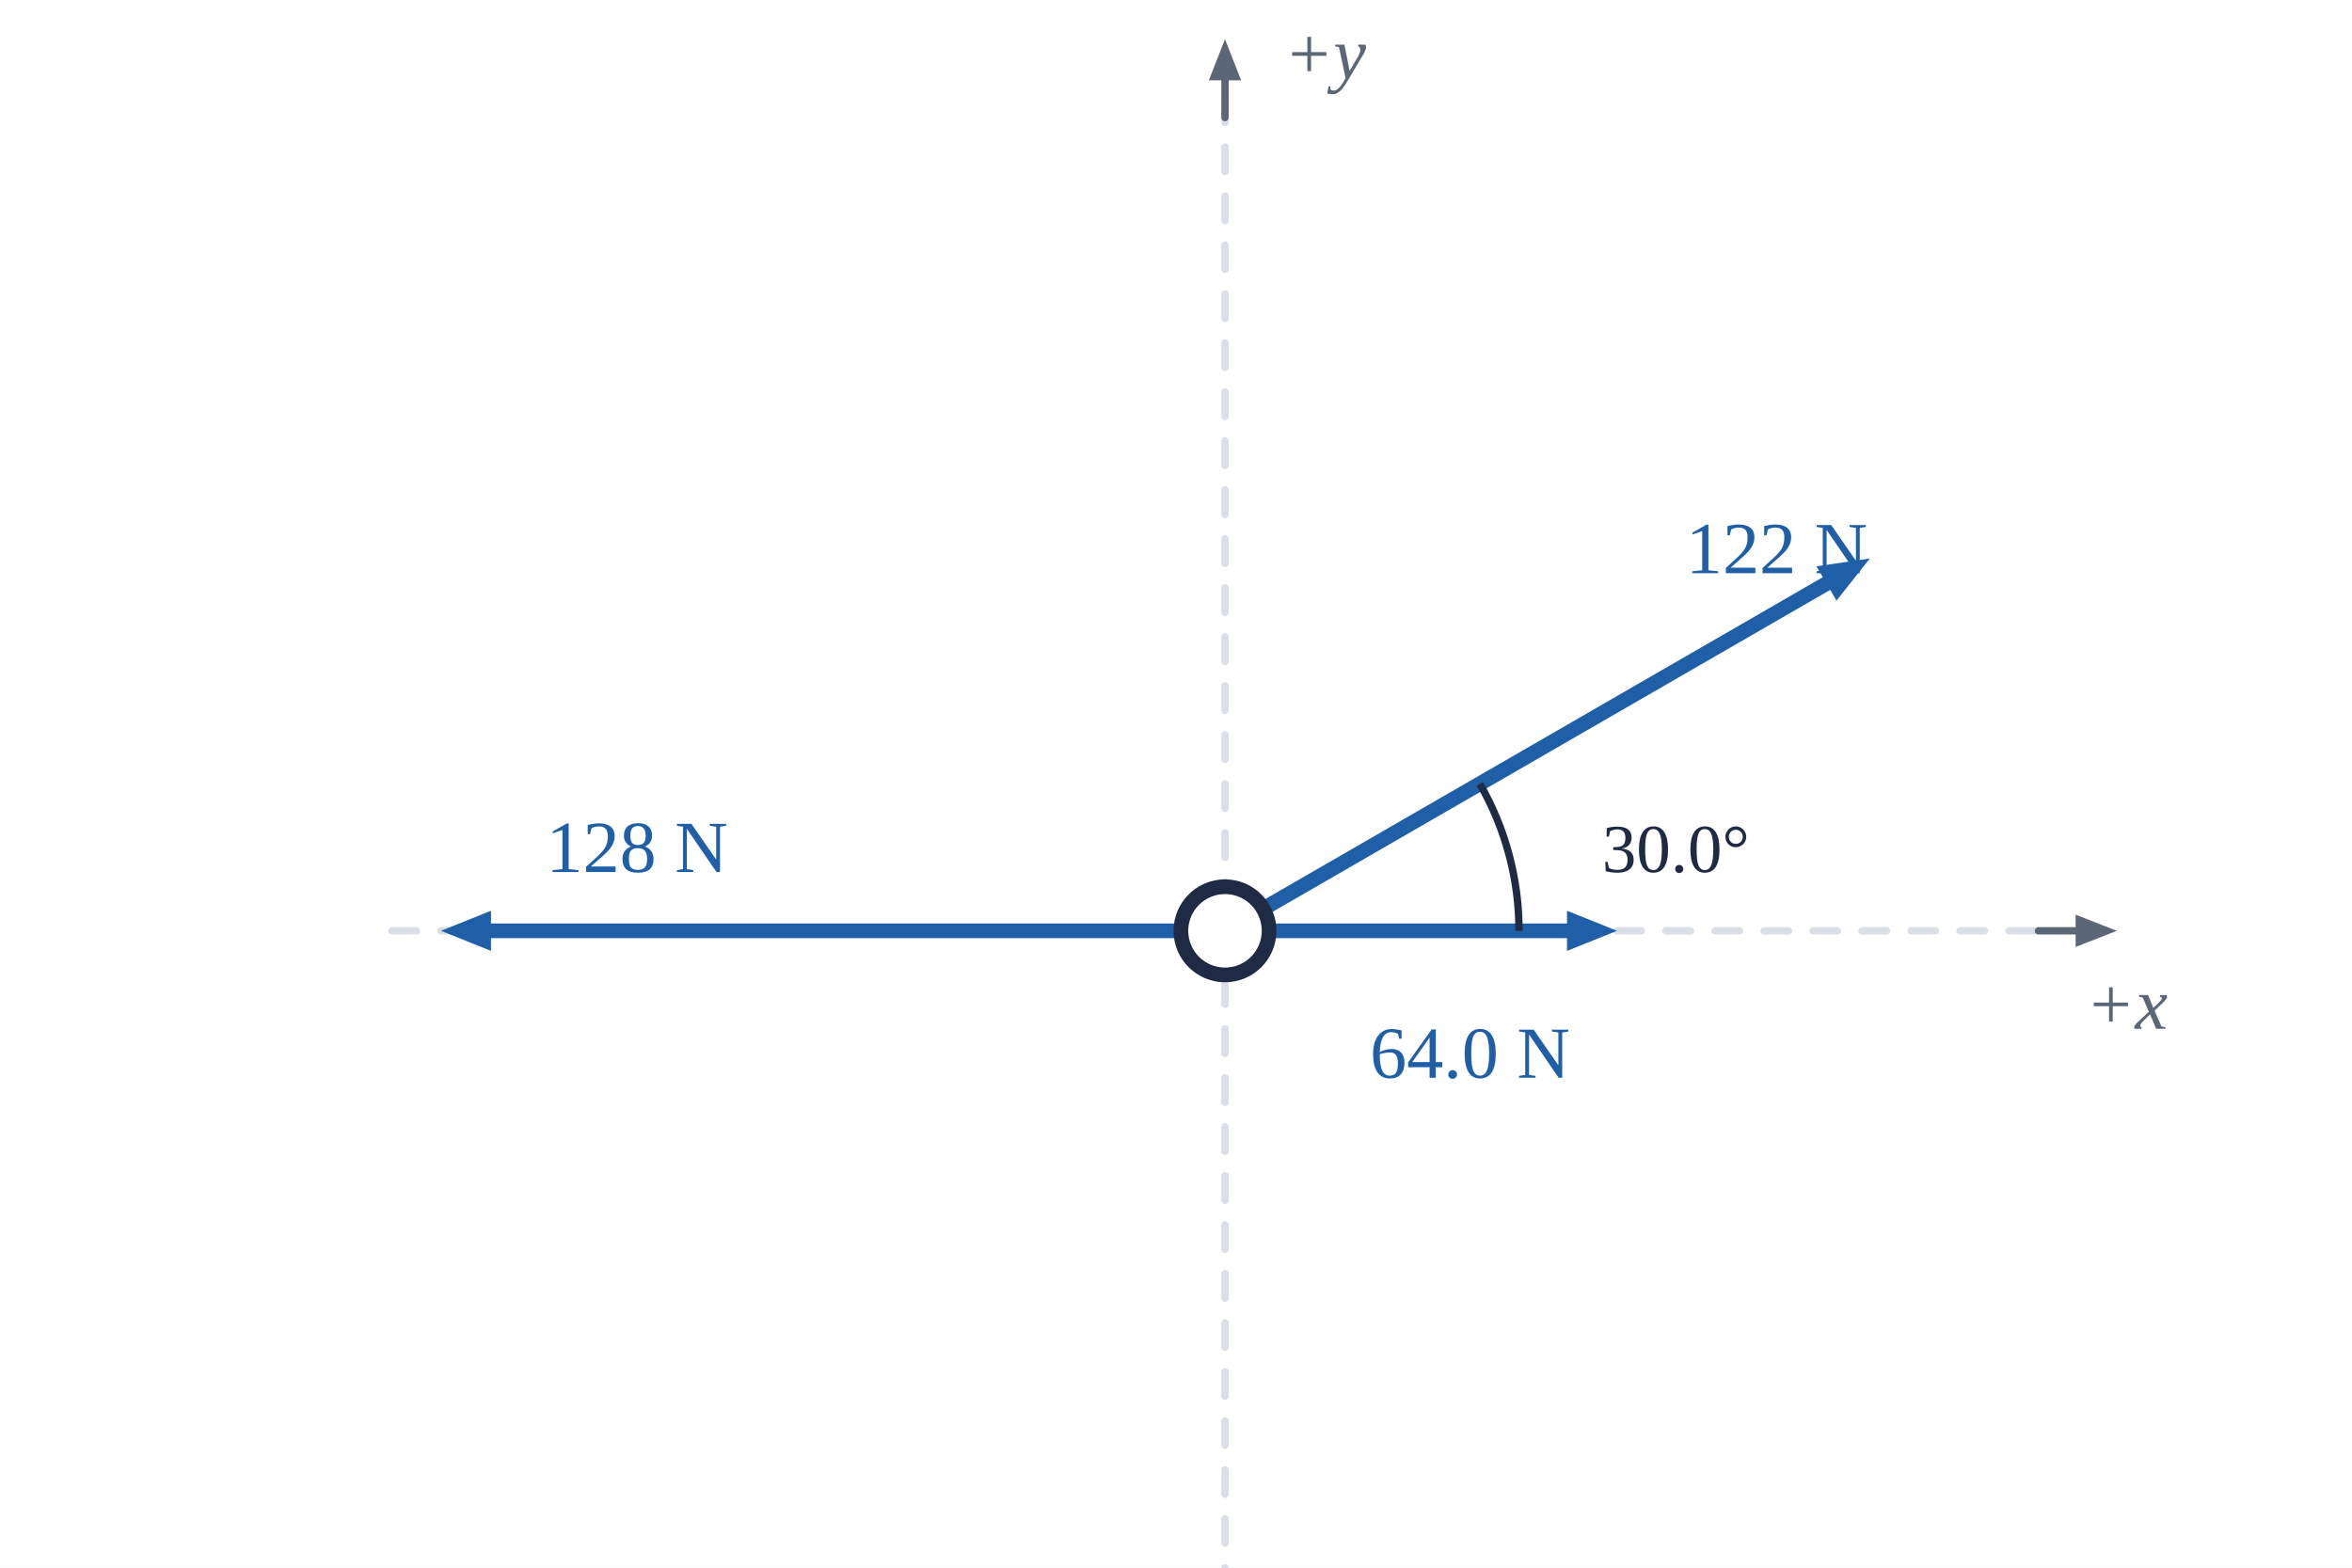
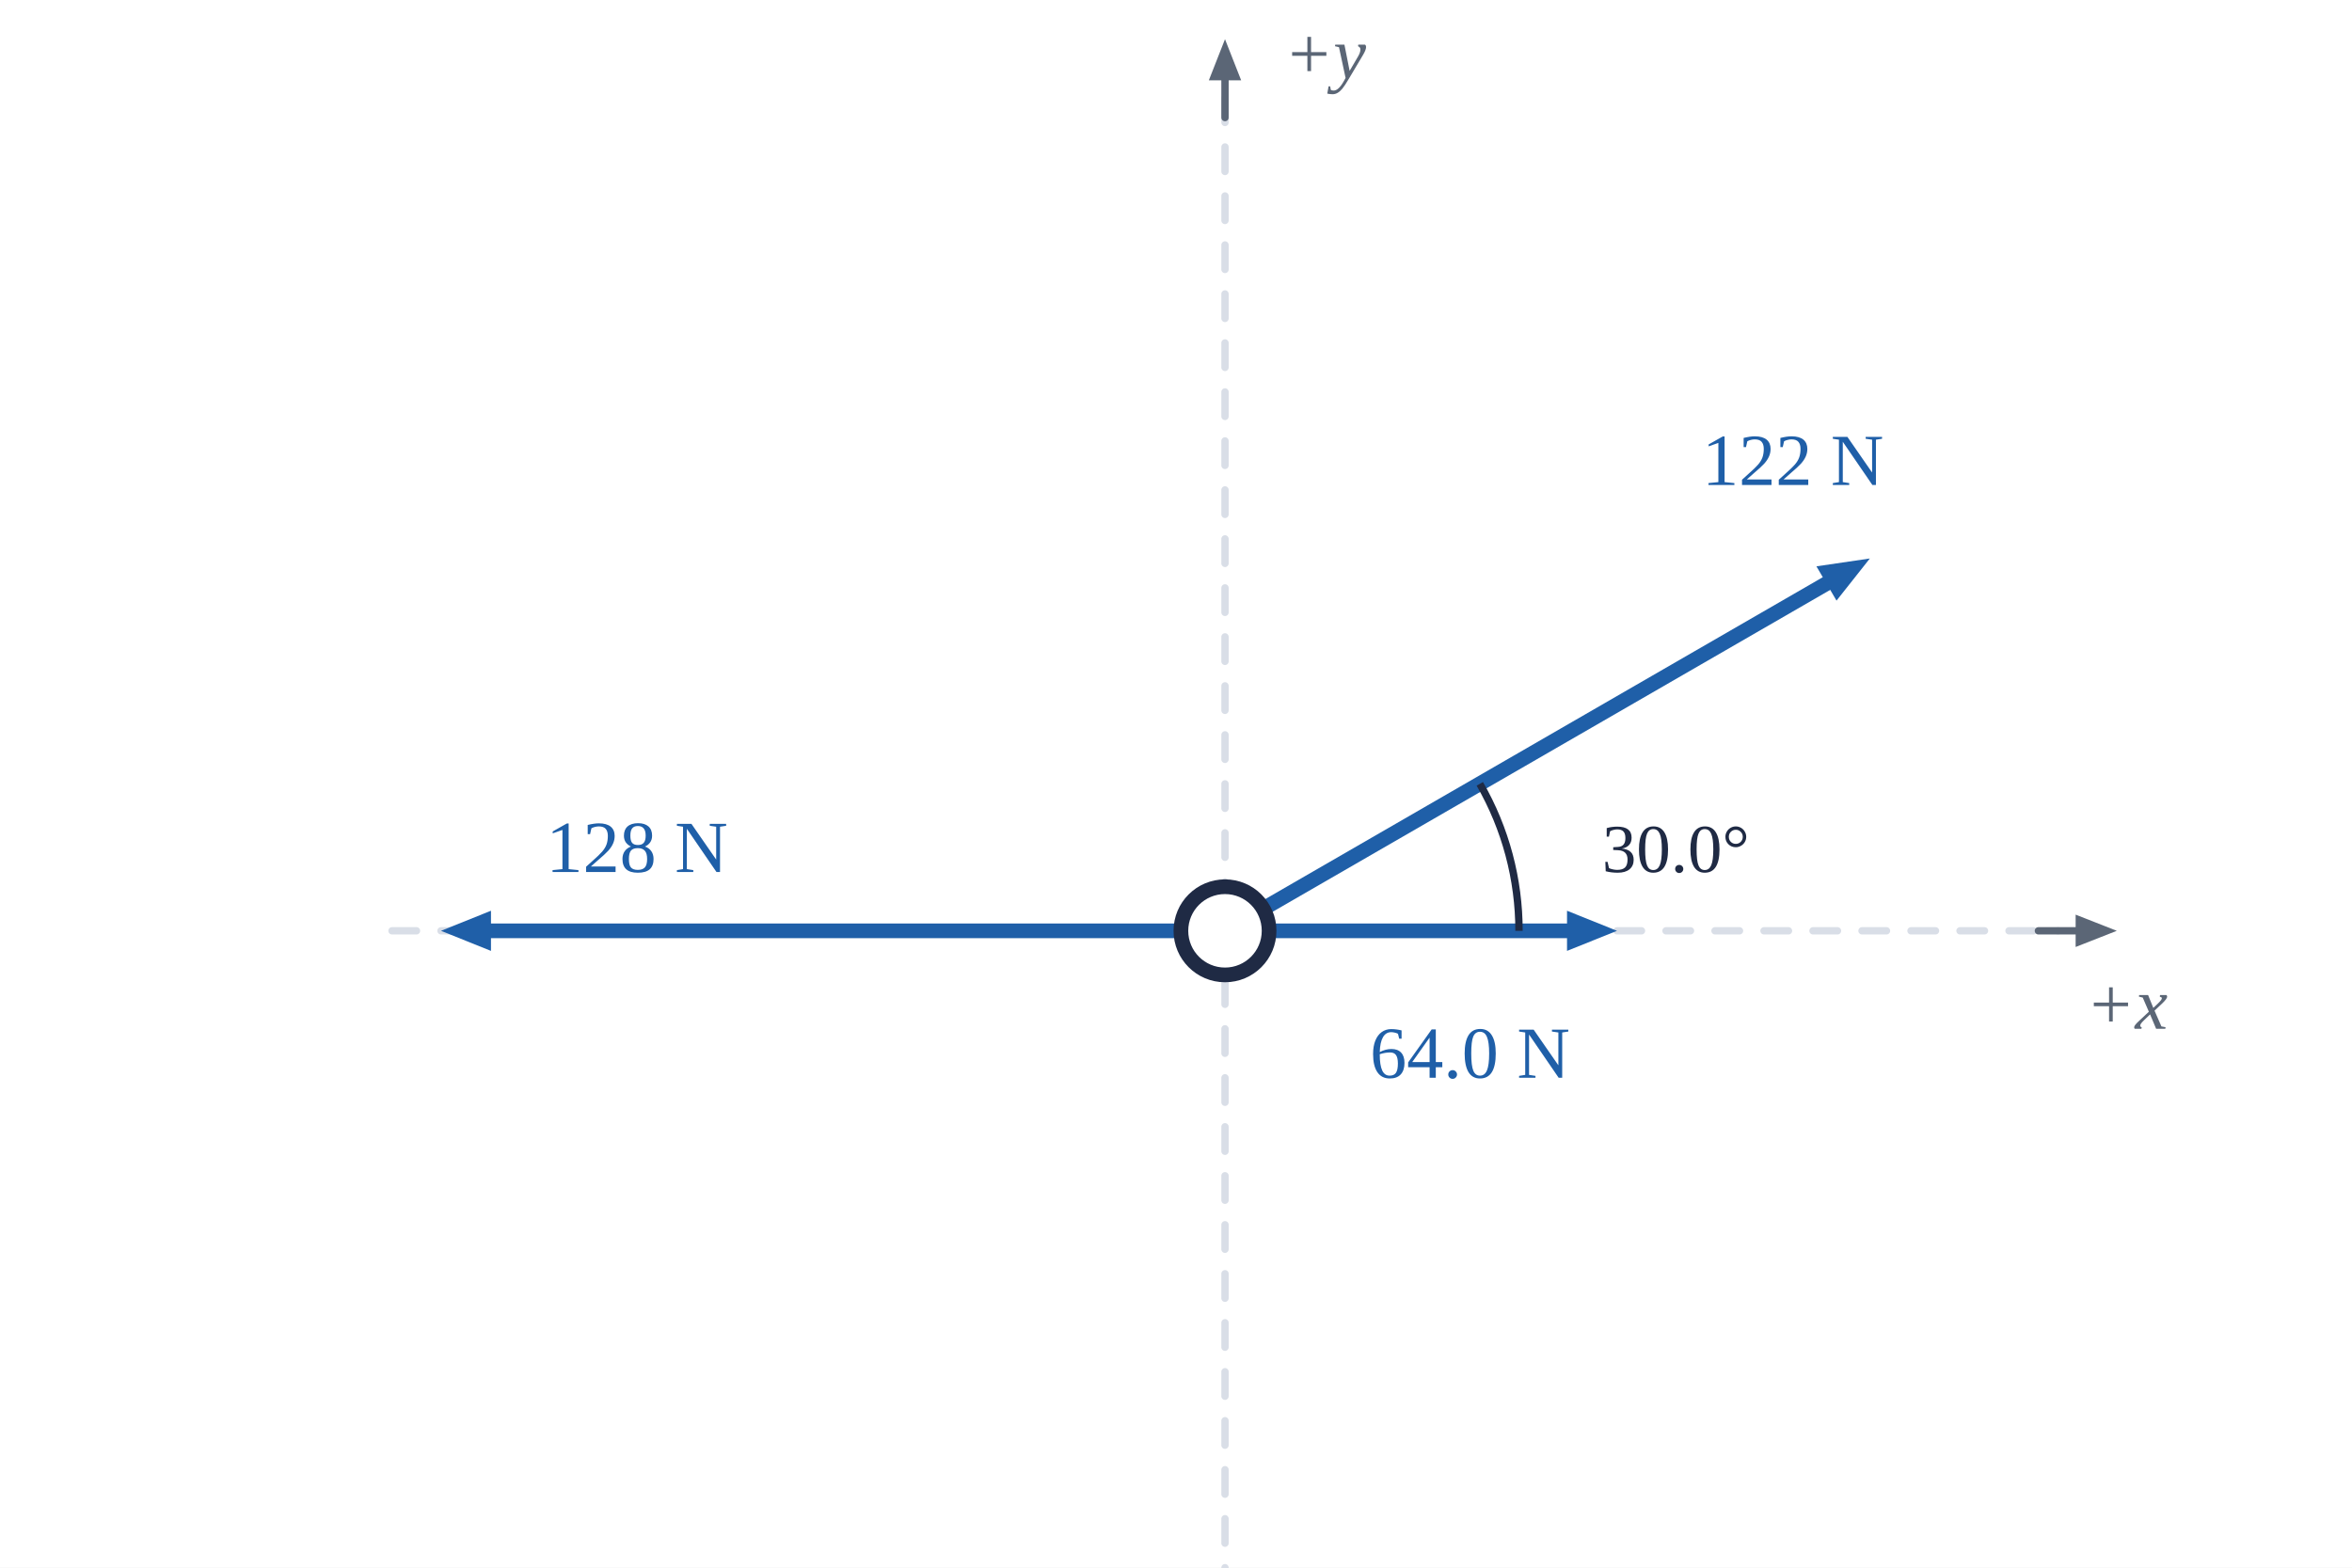
<svg xmlns="http://www.w3.org/2000/svg" viewBox="0 0 480 320" width="480" height="320">
  <rect width="480" height="320" fill="#fff" />
  <line x1="80.0" y1="190.0" x2="420.0" y2="190.0" stroke="#d9dee7" stroke-width="1.5" stroke-linecap="round" stroke-dasharray="5 5" />
  <line x1="250.0" y1="20.0" x2="250.0" y2="360.0" stroke="#d9dee7" stroke-width="1.5" stroke-linecap="round" stroke-dasharray="5 5" />
  <line x1="416.0" y1="190.0" x2="426.6" y2="190.0" stroke="#5b6676" stroke-width="1.5" stroke-linecap="round" />
  <polygon points="432.0,190.0 423.6,193.3 423.6,186.7" fill="#5b6676" />
  <line x1="250.0" y1="24.0" x2="250.0" y2="13.4" stroke="#5b6676" stroke-width="1.5" stroke-linecap="round" />
  <polygon points="250.0,8.0 253.3,16.4 246.7,16.4" fill="#5b6676" />
  <text x="434.0" y="210.0" text-anchor="middle" font-size="15" fill="#5b6676" font-weight="normal" font-style="italic" font-family="'Times New Roman',Times,serif">+x</text>
  <text x="262.0" y="16.0" text-anchor="start" font-size="15" fill="#5b6676" font-weight="normal" font-style="italic" font-family="'Times New Roman',Times,serif">+y</text>
  <line x1="250.0" y1="190.0" x2="96.6" y2="190.0" stroke="#1f5fa8" stroke-width="3" stroke-linecap="round" />
  <polygon points="90.0,190.0 100.2,185.9 100.2,194.1" fill="#1f5fa8" />
  <text x="130.0" y="178.0" text-anchor="middle" font-size="15" fill="#1f5fa8" font-weight="normal" font-family="'Times New Roman',Times,serif">128 N</text>
  <line x1="250.0" y1="190.0" x2="323.4" y2="190.0" stroke="#1f5fa8" stroke-width="3" stroke-linecap="round" />
  <polygon points="330.0,190.0 319.8,194.1 319.8,185.9" fill="#1f5fa8" />
  <text x="300.0" y="220.0" text-anchor="middle" font-size="15" fill="#1f5fa8" font-weight="normal" font-family="'Times New Roman',Times,serif">64.0 N</text>
  <line x1="250.0" y1="190.0" x2="375.9" y2="117.3" stroke="#1f5fa8" stroke-width="3" stroke-linecap="round" />
  <polygon points="381.6,114.0 374.8,122.6 370.7,115.6" fill="#1f5fa8" />
-   <text x="362.6" y="117.0" text-anchor="middle" font-size="15" fill="#1f5fa8" font-weight="normal" font-family="'Times New Roman',Times,serif">122 N</text>
+   <text x="365.9" y="99.0" text-anchor="middle" font-size="15" fill="#1f5fa8" font-weight="normal" font-family="'Times New Roman',Times,serif">122 N</text>
  <path d="M 310.0 190.0 A 60 60 0 0 0 302.0 160.0" fill="none" stroke="#1f2a44" stroke-width="1.5" />
  <text x="342.0" y="178.0" text-anchor="middle" font-size="14" fill="#1f2a44" font-weight="normal" font-family="'Times New Roman',Times,serif">30.0°</text>
  <circle cx="250" cy="190" r="9" fill="#fff" stroke="#1f2a44" stroke-width="3" />
</svg>
